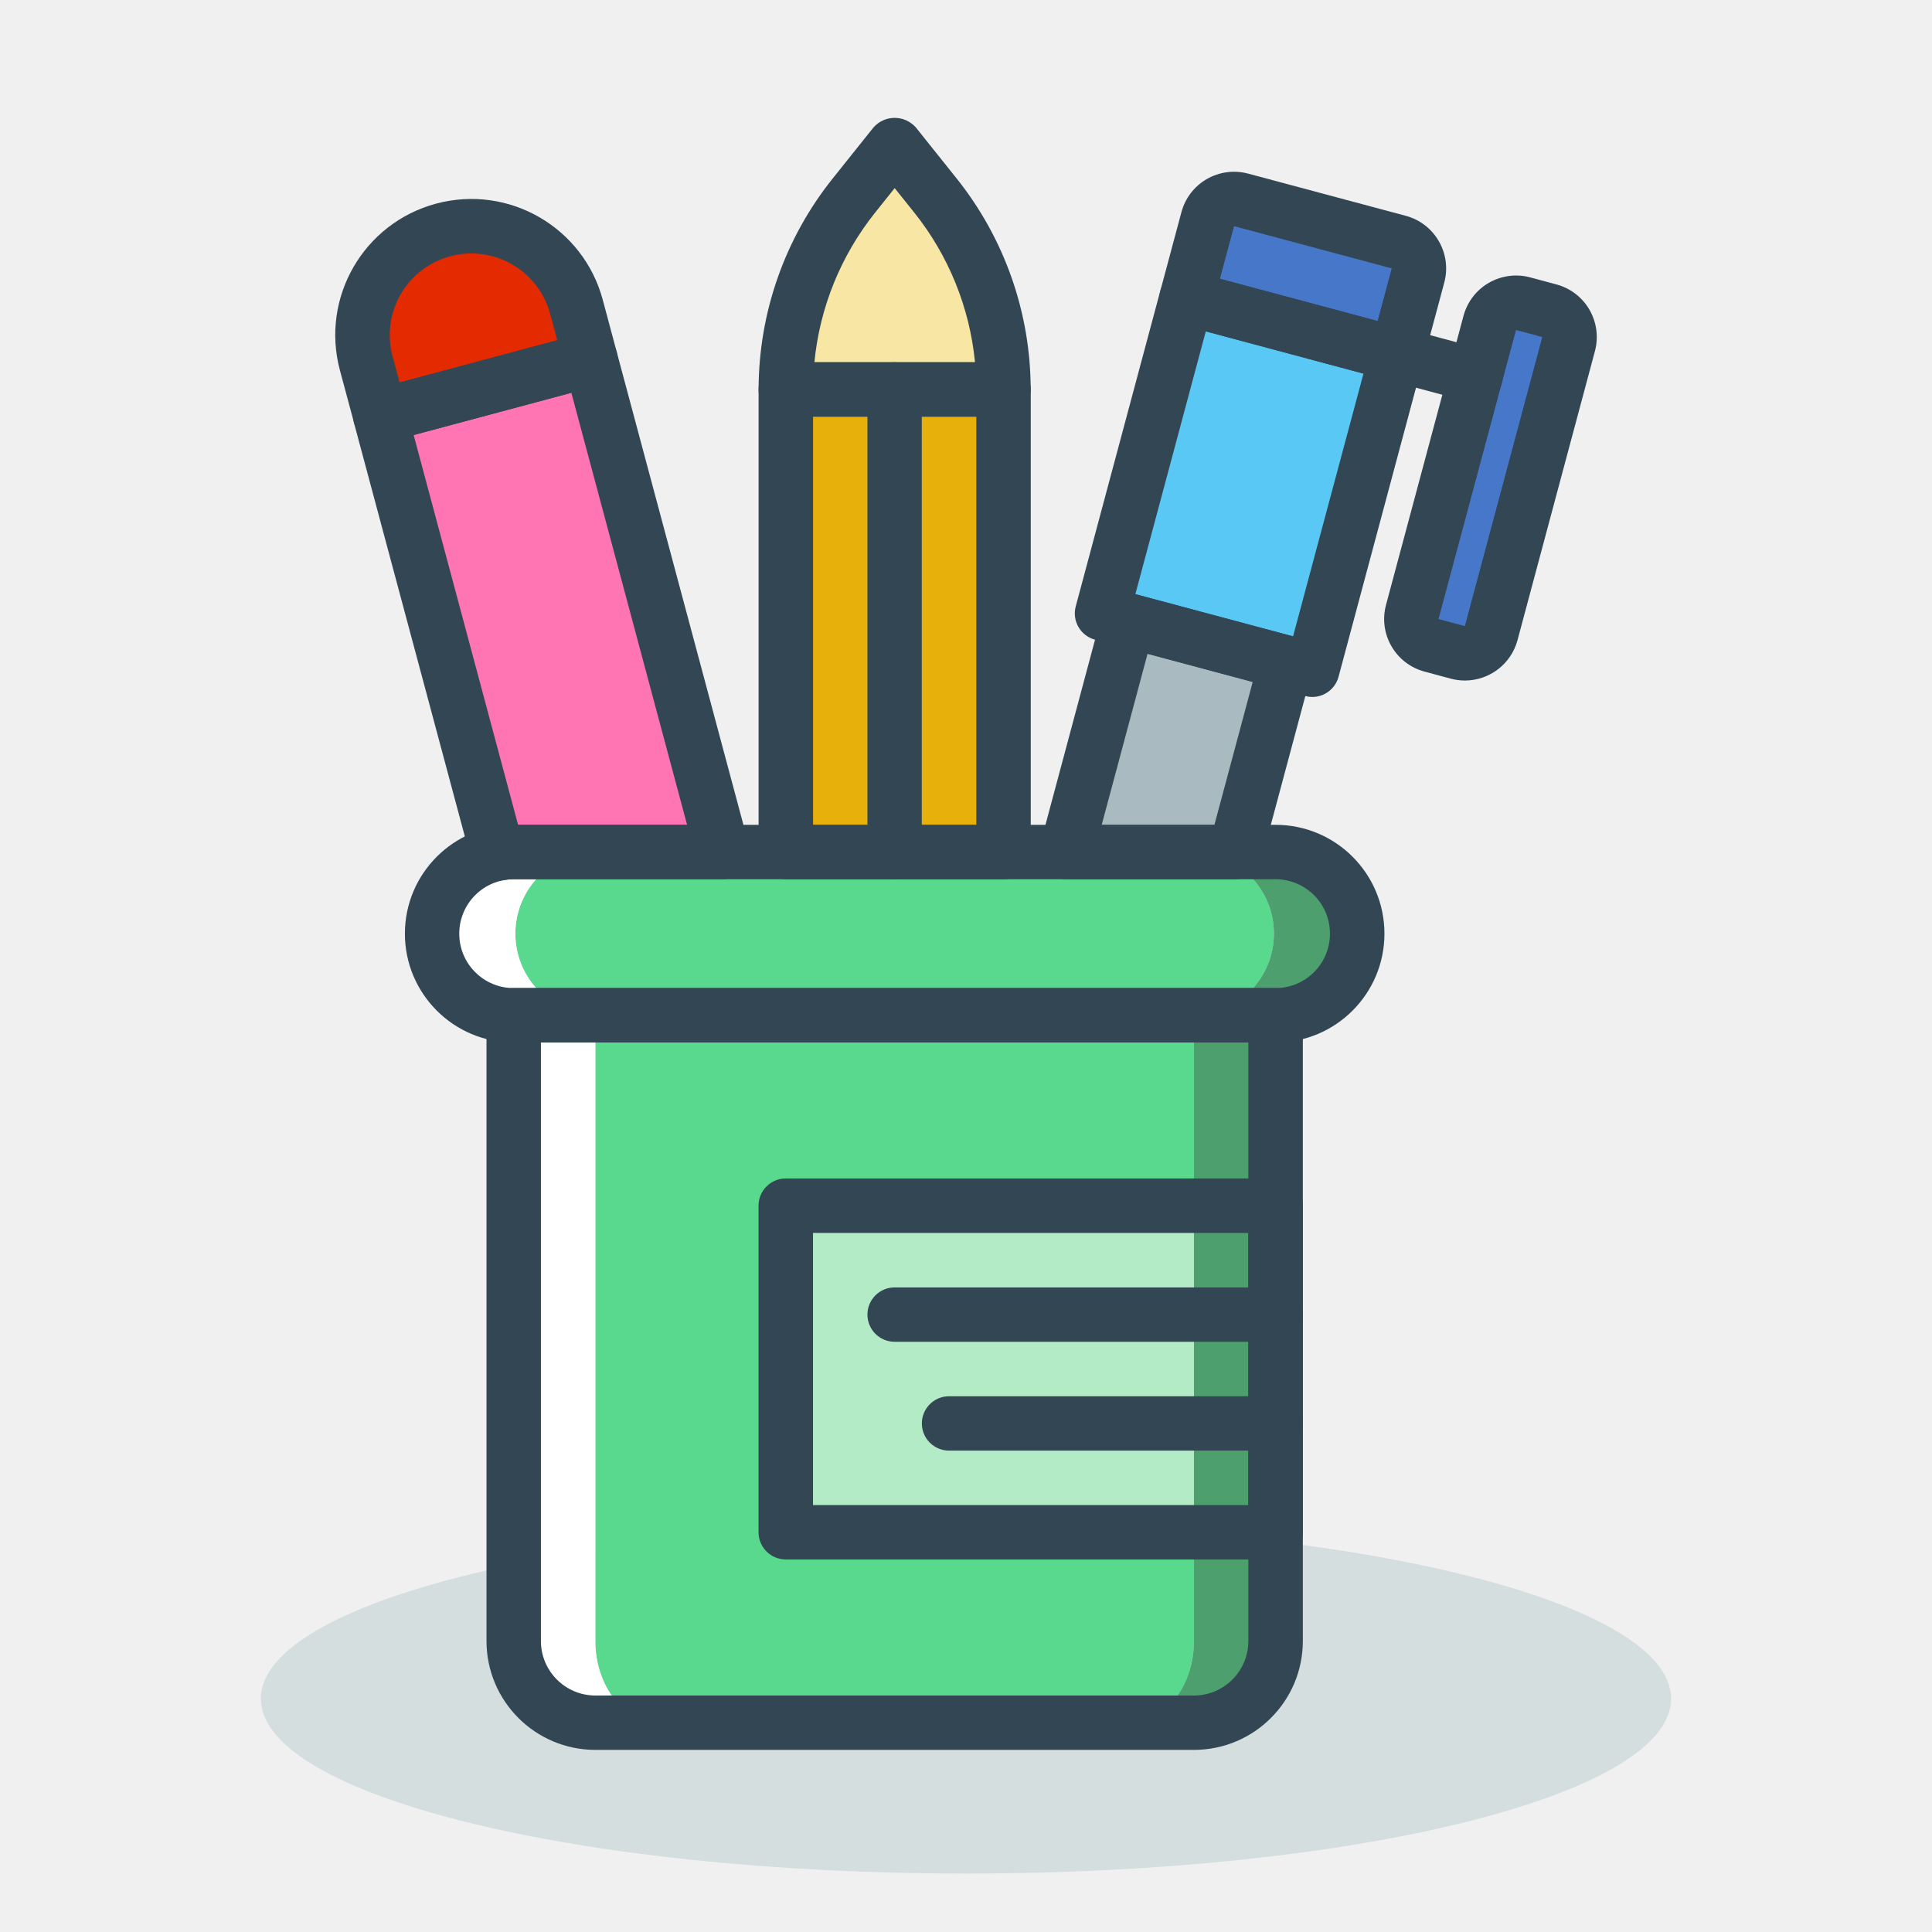
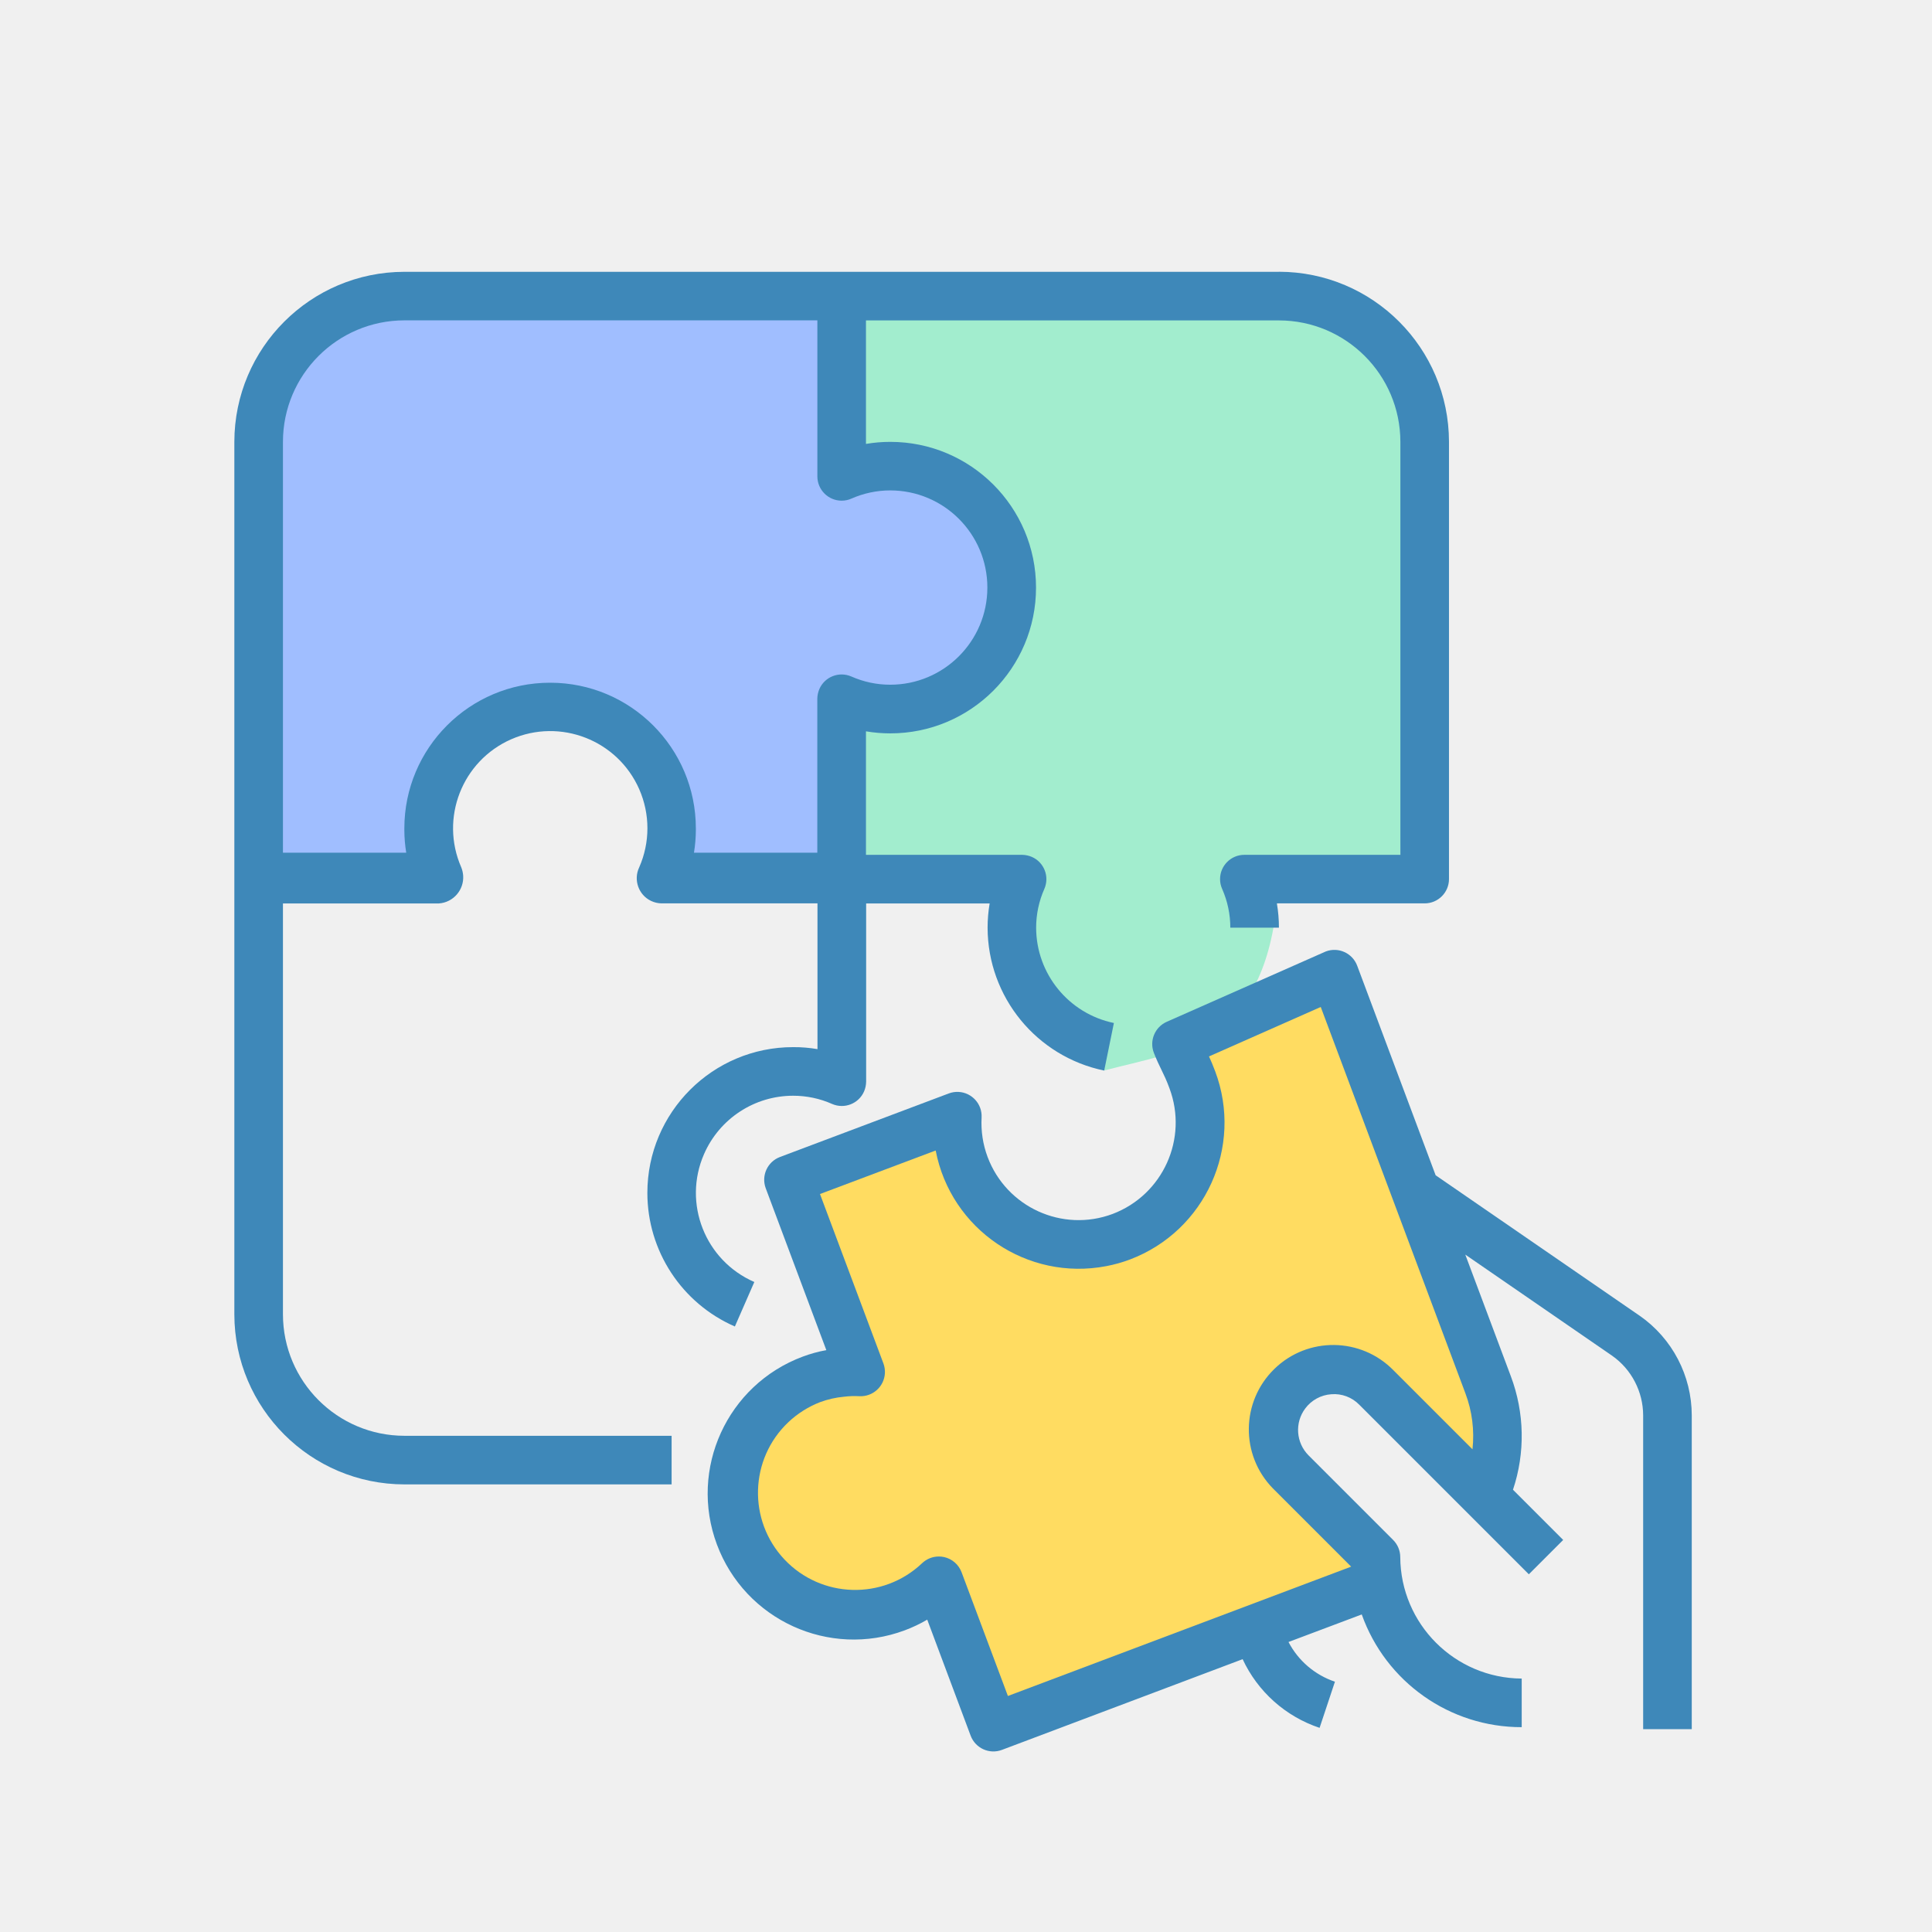
<svg xmlns="http://www.w3.org/2000/svg" width="128" height="128" viewBox="0 0 33.867 33.867" version="1.1" id="svg8">
  <defs id="defs2" />
  <g id="layer1" transform="translate(0,-263.1333)">
    <g id="g4631" transform="matrix(0.2645833,0,0,0.2645833,123.9807,233.3765)" />
    <g id="g4633" transform="matrix(0.2645833,0,0,0.2645833,123.9807,233.3765)" />
    <g id="g4635" transform="matrix(0.2645833,0,0,0.2645833,123.9807,233.3765)" />
    <g id="g4637" transform="matrix(0.2645833,0,0,0.2645833,123.9807,233.3765)" />
    <g id="g4639" transform="matrix(0.2645833,0,0,0.2645833,123.9807,233.3765)" />
    <g id="g4641" transform="matrix(0.2645833,0,0,0.2645833,123.9807,233.3765)" />
    <g id="g4643" transform="matrix(0.2645833,0,0,0.2645833,123.9807,233.3765)" />
    <g id="g4645" transform="matrix(0.2645833,0,0,0.2645833,123.9807,233.3765)" />
    <g id="g4647" transform="matrix(0.2645833,0,0,0.2645833,123.9807,233.3765)" />
    <g id="g4649" transform="matrix(0.2645833,0,0,0.2645833,123.9807,233.3765)" />
    <g id="g4651" transform="matrix(0.2645833,0,0,0.2645833,123.9807,233.3765)" />
    <g id="g4653" transform="matrix(0.2645833,0,0,0.2645833,123.9807,233.3765)" />
    <g id="g4655" transform="matrix(0.2645833,0,0,0.2645833,123.9807,233.3765)" />
    <g id="g4657" transform="matrix(0.2645833,0,0,0.2645833,123.9807,233.3765)" />
    <g id="g4659" transform="matrix(0.2645833,0,0,0.2645833,123.9807,233.3765)" />
    <g id="g5940" transform="matrix(0.2645833,0,0,0.2645833,52.3312,255.6772)" />
    <g id="g5942" transform="matrix(0.2645833,0,0,0.2645833,52.3312,255.6772)" />
    <g id="g5944" transform="matrix(0.2645833,0,0,0.2645833,52.3312,255.6772)" />
    <g id="g5946" transform="matrix(0.2645833,0,0,0.2645833,52.3312,255.6772)" />
    <g id="g5948" transform="matrix(0.2645833,0,0,0.2645833,52.3312,255.6772)" />
    <g id="g5950" transform="matrix(0.2645833,0,0,0.2645833,52.3312,255.6772)" />
    <g id="g5952" transform="matrix(0.2645833,0,0,0.2645833,52.3312,255.6772)" />
    <g id="g5954" transform="matrix(0.2645833,0,0,0.2645833,52.3312,255.6772)" />
    <g id="g5956" transform="matrix(0.2645833,0,0,0.2645833,52.3312,255.6772)" />
    <g id="g5958" transform="matrix(0.2645833,0,0,0.2645833,52.3312,255.6772)" />
    <g id="g5960" transform="matrix(0.2645833,0,0,0.2645833,52.3312,255.6772)" />
    <g id="g5962" transform="matrix(0.2645833,0,0,0.2645833,52.3312,255.6772)" />
    <g id="g5964" transform="matrix(0.2645833,0,0,0.2645833,52.3312,255.6772)" />
    <g id="g5966" transform="matrix(0.2645833,0,0,0.2645833,52.3312,255.6772)" />
    <g id="g5968" transform="matrix(0.2645833,0,0,0.2645833,52.3312,255.6772)" />
    <g id="g6342" transform="matrix(0.05223282,0,0,0.05223282,4.536288,266.078)" />
    <g id="g6344" transform="matrix(0.05223282,0,0,0.05223282,4.536288,266.078)" />
    <g id="g6346" transform="matrix(0.05223282,0,0,0.05223282,4.536288,266.078)" />
    <g id="g6348" transform="matrix(0.05223282,0,0,0.05223282,4.536288,266.078)" />
    <g id="g6350" transform="matrix(0.05223282,0,0,0.05223282,4.536288,266.078)" />
    <g id="g6352" transform="matrix(0.05223282,0,0,0.05223282,4.536288,266.078)" />
    <g id="g6354" transform="matrix(0.05223282,0,0,0.05223282,4.536288,266.078)" />
    <g id="g6356" transform="matrix(0.05223282,0,0,0.05223282,4.536288,266.078)" />
    <g id="g6358" transform="matrix(0.05223282,0,0,0.05223282,4.536288,266.078)" />
    <g id="g6360" transform="matrix(0.05223282,0,0,0.05223282,4.536288,266.078)" />
    <g id="g6362" transform="matrix(0.05223282,0,0,0.05223282,4.536288,266.078)" />
    <g id="g6364" transform="matrix(0.05223282,0,0,0.05223282,4.536288,266.078)" />
    <g id="g6366" transform="matrix(0.05223282,0,0,0.05223282,4.536288,266.078)" />
    <g id="g6368" transform="matrix(0.05223282,0,0,0.05223282,4.536288,266.078)" />
    <g id="g6370" transform="matrix(0.05223282,0,0,0.05223282,4.536288,266.078)" />
    <g id="g7291" transform="matrix(0.04735073,0,0,0.04735073,4.711943,267.7517)" />
    <g id="g7293" transform="matrix(0.04735073,0,0,0.04735073,4.711943,267.7517)" />
    <g id="g7295" transform="matrix(0.04735073,0,0,0.04735073,4.711943,267.7517)" />
    <g id="g7297" transform="matrix(0.04735073,0,0,0.04735073,4.711943,267.7517)" />
    <g id="g7299" transform="matrix(0.04735073,0,0,0.04735073,4.711943,267.7517)" />
    <g id="g7301" transform="matrix(0.04735073,0,0,0.04735073,4.711943,267.7517)" />
    <g id="g7303" transform="matrix(0.04735073,0,0,0.04735073,4.711943,267.7517)" />
    <g id="g7305" transform="matrix(0.04735073,0,0,0.04735073,4.711943,267.7517)" />
    <g id="g7307" transform="matrix(0.04735073,0,0,0.04735073,4.711943,267.7517)" />
    <g id="g7309" transform="matrix(0.04735073,0,0,0.04735073,4.711943,267.7517)" />
    <g id="g7311" transform="matrix(0.04735073,0,0,0.04735073,4.711943,267.7517)" />
    <g id="g7313" transform="matrix(0.04735073,0,0,0.04735073,4.711943,267.7517)" />
    <g id="g7315" transform="matrix(0.04735073,0,0,0.04735073,4.711943,267.7517)" />
    <g id="g7317" transform="matrix(0.04735073,0,0,0.04735073,4.711943,267.7517)" />
    <g id="g7319" transform="matrix(0.04735073,0,0,0.04735073,4.711943,267.7517)" />
    <g id="g4631-3" transform="matrix(0.2645833,0,0,0.2645833,163.6301,236.6823)" />
    <g id="g4633-4" transform="matrix(0.2645833,0,0,0.2645833,163.6301,236.6823)" />
    <g id="g4635-2" transform="matrix(0.2645833,0,0,0.2645833,163.6301,236.6823)" />
    <g id="g4637-2" transform="matrix(0.2645833,0,0,0.2645833,163.6301,236.6823)" />
    <g id="g4639-4" transform="matrix(0.2645833,0,0,0.2645833,163.6301,236.6823)" />
    <g id="g4641-5" transform="matrix(0.2645833,0,0,0.2645833,163.6301,236.6823)" />
    <g id="g4643-1" transform="matrix(0.2645833,0,0,0.2645833,163.6301,236.6823)" />
    <g id="g4645-7" transform="matrix(0.2645833,0,0,0.2645833,163.6301,236.6823)" />
    <g id="g4647-5" transform="matrix(0.2645833,0,0,0.2645833,163.6301,236.6823)" />
    <g id="g4649-7" transform="matrix(0.2645833,0,0,0.2645833,163.6301,236.6823)" />
    <g id="g4651-1" transform="matrix(0.2645833,0,0,0.2645833,163.6301,236.6823)" />
    <g id="g4653-6" transform="matrix(0.2645833,0,0,0.2645833,163.6301,236.6823)" />
    <g id="g4655-9" transform="matrix(0.2645833,0,0,0.2645833,163.6301,236.6823)" />
    <g id="g4657-8" transform="matrix(0.2645833,0,0,0.2645833,163.6301,236.6823)" />
    <g id="g4659-1" transform="matrix(0.2645833,0,0,0.2645833,163.6301,236.6823)" />
    <g id="g5940-3" transform="matrix(0.2645833,0,0,0.2645833,91.98059,258.9829)" />
    <g id="g5942-3" transform="matrix(0.2645833,0,0,0.2645833,91.98059,258.9829)" />
    <g id="g5944-3" transform="matrix(0.2645833,0,0,0.2645833,91.98059,258.9829)" />
    <g id="g5946-7" transform="matrix(0.2645833,0,0,0.2645833,91.98059,258.9829)" />
    <g id="g5948-9" transform="matrix(0.2645833,0,0,0.2645833,91.98059,258.9829)" />
    <g id="g5950-8" transform="matrix(0.2645833,0,0,0.2645833,91.98059,258.9829)" />
    <g id="g5952-6" transform="matrix(0.2645833,0,0,0.2645833,91.98059,258.9829)" />
    <g id="g5954-7" transform="matrix(0.2645833,0,0,0.2645833,91.98059,258.9829)" />
    <g id="g5956-0" transform="matrix(0.2645833,0,0,0.2645833,91.98059,258.9829)" />
    <g id="g5958-4" transform="matrix(0.2645833,0,0,0.2645833,91.98059,258.9829)" />
    <g id="g5960-8" transform="matrix(0.2645833,0,0,0.2645833,91.98059,258.9829)" />
    <g id="g5962-4" transform="matrix(0.2645833,0,0,0.2645833,91.98059,258.9829)" />
    <g id="g5964-8" transform="matrix(0.2645833,0,0,0.2645833,91.98059,258.9829)" />
    <g id="g5966-1" transform="matrix(0.2645833,0,0,0.2645833,91.98059,258.9829)" />
    <g id="g5968-6" transform="matrix(0.2645833,0,0,0.2645833,91.98059,258.9829)" />
    <g id="g9107" transform="matrix(0.05143118,0,0,0.05143118,3.870571,266.0072)" />
    <g id="g9109" transform="matrix(0.05143118,0,0,0.05143118,3.870571,266.0072)" />
    <g id="g9111" transform="matrix(0.05143118,0,0,0.05143118,3.870571,266.0072)" />
    <g id="g9113" transform="matrix(0.05143118,0,0,0.05143118,3.870571,266.0072)" />
    <g id="g9115" transform="matrix(0.05143118,0,0,0.05143118,3.870571,266.0072)" />
    <g id="g9117" transform="matrix(0.05143118,0,0,0.05143118,3.870571,266.0072)" />
    <g id="g9119" transform="matrix(0.05143118,0,0,0.05143118,3.870571,266.0072)" />
    <g id="g9121" transform="matrix(0.05143118,0,0,0.05143118,3.870571,266.0072)" />
    <g id="g9123" transform="matrix(0.05143118,0,0,0.05143118,3.870571,266.0072)" />
    <g id="g9125" transform="matrix(0.05143118,0,0,0.05143118,3.870571,266.0072)" />
    <g id="g9127" transform="matrix(0.05143118,0,0,0.05143118,3.870571,266.0072)" />
    <g id="g9129" transform="matrix(0.05143118,0,0,0.05143118,3.870571,266.0072)" />
    <g id="g9131" transform="matrix(0.05143118,0,0,0.05143118,3.870571,266.0072)" />
    <g id="g9133" transform="matrix(0.05143118,0,0,0.05143118,3.870571,266.0072)" />
    <g id="g9135" transform="matrix(0.05143118,0,0,0.05143118,3.870571,266.0072)" />
    <g id="g11022" transform="matrix(0.04654322,0,0,0.04654322,4.778384,268.1291)" />
    <g id="g11024" transform="matrix(0.04654322,0,0,0.04654322,4.778384,268.1291)" />
    <g id="g11026" transform="matrix(0.04654322,0,0,0.04654322,4.778384,268.1291)" />
    <g id="g11028" transform="matrix(0.04654322,0,0,0.04654322,4.778384,268.1291)" />
    <g id="g11030" transform="matrix(0.04654322,0,0,0.04654322,4.778384,268.1291)" />
    <g id="g11032" transform="matrix(0.04654322,0,0,0.04654322,4.778384,268.1291)" />
    <g id="g11034" transform="matrix(0.04654322,0,0,0.04654322,4.778384,268.1291)" />
    <g id="g11036" transform="matrix(0.04654322,0,0,0.04654322,4.778384,268.1291)" />
    <g id="g11038" transform="matrix(0.04654322,0,0,0.04654322,4.778384,268.1291)" />
    <g id="g11040" transform="matrix(0.04654322,0,0,0.04654322,4.778384,268.1291)" />
    <g id="g11042" transform="matrix(0.04654322,0,0,0.04654322,4.778384,268.1291)" />
    <g id="g11044" transform="matrix(0.04654322,0,0,0.04654322,4.778384,268.1291)" />
    <g id="g11046" transform="matrix(0.04654322,0,0,0.04654322,4.778384,268.1291)" />
    <g id="g11048" transform="matrix(0.04654322,0,0,0.04654322,4.778384,268.1291)" />
    <g id="g11050" transform="matrix(0.04654322,0,0,0.04654322,4.778384,268.1291)" />
    <g id="g11278" transform="matrix(0.2645833,0,0,0.2645833,-194.0538,194.4258)" />
    <g id="g11280" transform="matrix(0.2645833,0,0,0.2645833,-194.0538,194.4258)" />
    <g id="g11282" transform="matrix(0.2645833,0,0,0.2645833,-194.0538,194.4258)" />
    <g id="g11284" transform="matrix(0.2645833,0,0,0.2645833,-194.0538,194.4258)" />
    <g id="g11286" transform="matrix(0.2645833,0,0,0.2645833,-194.0538,194.4258)" />
    <g id="g11288" transform="matrix(0.2645833,0,0,0.2645833,-194.0538,194.4258)" />
    <g id="g11290" transform="matrix(0.2645833,0,0,0.2645833,-194.0538,194.4258)" />
    <g id="g11292" transform="matrix(0.2645833,0,0,0.2645833,-194.0538,194.4258)" />
    <g id="g11294" transform="matrix(0.2645833,0,0,0.2645833,-194.0538,194.4258)" />
    <g id="g11296" transform="matrix(0.2645833,0,0,0.2645833,-194.0538,194.4258)" />
    <g id="g11298" transform="matrix(0.2645833,0,0,0.2645833,-194.0538,194.4258)" />
    <g id="g11300" transform="matrix(0.2645833,0,0,0.2645833,-194.0538,194.4258)" />
    <g id="g11302" transform="matrix(0.2645833,0,0,0.2645833,-194.0538,194.4258)" />
    <g id="g11304" transform="matrix(0.2645833,0,0,0.2645833,-194.0538,194.4258)" />
    <g id="g11306" transform="matrix(0.2645833,0,0,0.2645833,-194.0538,194.4258)" />
    <g id="g529" transform="matrix(0.05116223,0,0,0.05116223,4.008144,266.427)" />
    <g id="g531" transform="matrix(0.05116223,0,0,0.05116223,4.008144,266.427)" />
    <g id="g533" transform="matrix(0.05116223,0,0,0.05116223,4.008144,266.427)" />
    <g id="g535" transform="matrix(0.05116223,0,0,0.05116223,4.008144,266.427)" />
    <g id="g537" transform="matrix(0.05116223,0,0,0.05116223,4.008144,266.427)" />
    <g id="g539" transform="matrix(0.05116223,0,0,0.05116223,4.008144,266.427)" />
    <g id="g541" transform="matrix(0.05116223,0,0,0.05116223,4.008144,266.427)" />
    <g id="g543" transform="matrix(0.05116223,0,0,0.05116223,4.008144,266.427)" />
    <g id="g545" transform="matrix(0.05116223,0,0,0.05116223,4.008144,266.427)" />
    <g id="g547" transform="matrix(0.05116223,0,0,0.05116223,4.008144,266.427)" />
    <g id="g549" transform="matrix(0.05116223,0,0,0.05116223,4.008144,266.427)" />
    <g id="g551" transform="matrix(0.05116223,0,0,0.05116223,4.008144,266.427)" />
    <g id="g553" transform="matrix(0.05116223,0,0,0.05116223,4.008144,266.427)" />
    <g id="g555" transform="matrix(0.05116223,0,0,0.05116223,4.008144,266.427)" />
    <g id="g557" transform="matrix(0.05116223,0,0,0.05116223,4.008144,266.427)" />
    <g id="g2091" transform="matrix(0.05329301,0,0,0.05329301,-31.61638,265.7685)" />
    <g id="g2093" transform="matrix(0.05329301,0,0,0.05329301,-31.61638,265.7685)" />
    <g id="g2095" transform="matrix(0.05329301,0,0,0.05329301,-31.61638,265.7685)" />
    <g id="g2097" transform="matrix(0.05329301,0,0,0.05329301,-31.61638,265.7685)" />
    <g id="g2099" transform="matrix(0.05329301,0,0,0.05329301,-31.61638,265.7685)" />
    <g id="g2101" transform="matrix(0.05329301,0,0,0.05329301,-31.61638,265.7685)" />
    <g id="g2103" transform="matrix(0.05329301,0,0,0.05329301,-31.61638,265.7685)" />
    <g id="g2105" transform="matrix(0.05329301,0,0,0.05329301,-31.61638,265.7685)" />
    <g id="g2107" transform="matrix(0.05329301,0,0,0.05329301,-31.61638,265.7685)" />
    <g id="g2109" transform="matrix(0.05329301,0,0,0.05329301,-31.61638,265.7685)" />
    <g id="g2111" transform="matrix(0.05329301,0,0,0.05329301,-31.61638,265.7685)" />
    <g id="g2113" transform="matrix(0.05329301,0,0,0.05329301,-31.61638,265.7685)" />
    <g id="g2115" transform="matrix(0.05329301,0,0,0.05329301,-31.61638,265.7685)" />
    <g id="g2117" transform="matrix(0.05329301,0,0,0.05329301,-31.61638,265.7685)" />
    <g id="g2119" transform="matrix(0.05329301,0,0,0.05329301,-31.61638,265.7685)" />
-     <g id="g9421">
-       <ellipse id="ellipse1076" ry="3.066" rx="12.36" cy="292.91" cx="16.933" style="opacity:0.5;fill:#b8cbcd;stroke-width:0.065;enable-background:new" />
-       <rect ry="0" y="263.133" x="8.9009603e-07" height="33.867" width="33.867" id="rect1218" style="opacity:0;fill:#ff5555;fill-opacity:1;stroke:none;stroke-width:0.295;stroke-linecap:round;stroke-miterlimit:4;stroke-dasharray:none;stroke-dashoffset:0;stroke-opacity:1" />
-       <g transform="matrix(1.058752,0,0,1.058752,30.62851,-15.24281)" id="g2688">
-         <path style="fill:#4777c9;fill-opacity:1;stroke-width:0.053" d="m -3.71,267.957 0.435,0.117 c 0.24,0.064 0.383,0.311 0.319,0.552 l -1.283,4.786 c -0.064,0.24 -0.311,0.383 -0.552,0.319 l -0.435,-0.117 c -0.24,-0.064 -0.383,-0.311 -0.319,-0.552 l 1.283,-4.787 c 0.064,-0.24 0.311,-0.383 0.552,-0.318 z" id="path2430" />
-         <path style="fill:#4777c9;fill-opacity:1;stroke-width:0.053" d="m -8.382,266.239 2.611,0.7 c 0.24,0.064 0.383,0.311 0.319,0.552 l -0.35,1.305 -3.481,-0.933 0.35,-1.305 c 0.064,-0.24 0.311,-0.383 0.552,-0.318 z" id="path2432" />
-         <g id="g2440" transform="matrix(0.05277439,0,0,0.05277439,-26.44546,264.8807)">
-           <rect x="293.714" y="80.71" transform="matrix(-0.2588,0.9659,-0.9659,-0.2588,545.1301,-188.5976)" style="fill:#59c8f5;fill-opacity:1" width="102.42" height="68.28" id="rect2434" />
-           <polygon style="fill:#a9bbc0;fill-opacity:1" points="306.928,157.66 287.466,230.31 340.483,230.31 356.403,170.916 " id="polygon2436" />
-           <rect x="199.474" y="85.197" style="fill:#e7b00a;fill-opacity:1" width="68.292" height="145.116" id="rect2438" />
-         </g>
-         <path style="fill:#f7e6a4;fill-opacity:1;stroke-width:0.053" d="m -14.116,265.323 -0.676,0.845 c -0.729,0.911 -1.126,2.043 -1.126,3.209 h 3.604 c 0,-1.166 -0.397,-2.298 -1.126,-3.209 z" id="path2442" />
-         <g id="g2448" transform="matrix(0.05277439,0,0,0.05277439,-26.44546,264.8807)">
-           <path style="fill:#e32a00;fill-opacity:1" d="m 91.982,35.15 v 0 c 18.215,-4.881 36.938,5.929 41.818,24.144 l 4.418,16.49 -65.96,17.675 -4.418,-16.49 C 62.958,58.753 73.768,40.031 91.982,35.15 Z" id="path2444" />
-           <path style="fill:#ff75b3;fill-opacity:1" d="m 114.116,230.31 h 65.507 L 138.217,75.786 72.256,93.46 109.062,230.819 c 1.663,-0.336 3.356,-0.506 5.054,-0.509 z" id="path2446" />
-         </g>
-         <path style="fill:#59d98e;fill-opacity:1;stroke-width:0.053" d="m -19.045,277.035 h 9.858 c 0.746,0 1.351,0.605 1.351,1.351 v 0 c 0,0.746 -0.605,1.351 -1.351,1.351 h -9.858 c -0.746,0 -1.351,-0.605 -1.351,-1.351 v 0 c 0,-0.746 0.605,-1.351 1.351,-1.351 z" id="path2450" />
-         <path style="fill:#ffffff;stroke-width:0.053" d="m -20.397,278.387 c 0,-0.746 0.605,-1.351 1.351,-1.351 h -1.378 c -0.746,0 -1.351,0.605 -1.351,1.351 0,0.746 0.605,1.351 1.351,1.351 h 1.378 c -0.746,0 -1.351,-0.605 -1.351,-1.351 z" id="path2452" />
-         <path style="fill:#4d9f6e;fill-opacity:1;stroke-width:0.053" d="m -7.81,277.035 h -1.378 c 0.746,0 1.351,0.605 1.351,1.351 0,0.746 -0.605,1.351 -1.351,1.351 h 1.378 c 0.746,0 1.351,-0.605 1.351,-1.351 0,-0.746 -0.605,-1.351 -1.351,-1.351 z" id="path2454" />
-         <path style="fill:#59d98e;fill-opacity:1;stroke-width:0.053" d="m -10.223,291.451 h -7.787 c -0.586,0 -1.062,-0.605 -1.062,-1.351 v -10.361 h 9.911 v 10.361 c 0,0.746 -0.475,1.351 -1.062,1.351 z" id="path2456" />
-         <path style="fill:#ffffff;stroke-width:0.053" d="m -19.072,290.099 v -10.361 h -1.351 v 10.361 c 0,0.746 0.605,1.351 1.351,1.351 h 1.062 c -0.586,0 -1.062,-0.605 -1.062,-1.351 z" id="path2458" />
-         <g id="g2464" transform="matrix(0.05277439,0,0,0.05277439,-26.44546,264.8807)">
-           <path style="fill:#4d9f6e;fill-opacity:1" d="m 327.517,281.526 v 196.33 c 0,14.144 -9.009,25.608 -20.12,25.608 h 20.12 c 14.143,0 25.608,-11.466 25.608,-25.608 v -196.33 z" id="path2460" />
-           <rect x="327.515" y="341.279" style="fill:#4d9f6e;fill-opacity:1" width="25.608" height="102.433" id="rect2462" />
-         </g>
-         <rect x="-15.918" y="282.892" style="fill:#b4ebc7;fill-opacity:1;stroke-width:0.053" width="6.757" height="5.406" id="rect2466" />
-         <path id="path2468" d="m -9.161,291.901 h -9.911 c -0.995,-10e-4 -1.801,-0.807 -1.802,-1.802 v -10.361 c -5.3e-5,-0.12 0.047,-0.234 0.132,-0.319 0.085,-0.085 0.199,-0.132 0.319,-0.132 h 12.614 c 0.12,-5e-5 0.234,0.047 0.319,0.132 0.085,0.085 0.132,0.199 0.132,0.319 v 10.361 c -0.001,0.995 -0.807,1.801 -1.802,1.802 z M -19.973,280.189 v 9.911 c 6.33e-4,0.497 0.404,0.9 0.901,0.901 h 9.911 c 0.497,-6.3e-4 0.9,-0.404 0.901,-0.901 v -9.911 z" style="fill:#324654;fill-opacity:1;stroke-width:0.053" />
-         <path id="path2470" d="M -7.81,280.189 H -20.423 c -0.995,0 -1.802,-0.807 -1.802,-1.802 0,-0.995 0.807,-1.802 1.802,-1.802 h 12.614 c 0.995,0 1.802,0.807 1.802,1.802 0,0.995 -0.807,1.802 -1.802,1.802 z m -12.614,-2.703 c -0.498,0 -0.901,0.403 -0.901,0.901 0,0.498 0.403,0.901 0.901,0.901 h 12.614 c 0.498,0 0.901,-0.403 0.901,-0.901 0,-0.498 -0.403,-0.901 -0.901,-0.901 z" style="fill:#324654;fill-opacity:1;stroke-width:0.053" />
-         <path id="path2472" d="m -12.314,277.486 h -3.604 c -0.12,5e-5 -0.234,-0.047 -0.319,-0.132 -0.084,-0.085 -0.132,-0.199 -0.132,-0.319 v -7.658 c -5.3e-5,-0.12 0.047,-0.234 0.132,-0.319 0.085,-0.085 0.199,-0.132 0.319,-0.132 h 3.604 c 0.12,-5e-5 0.234,0.047 0.319,0.132 0.085,0.085 0.132,0.199 0.132,0.319 v 7.658 c 5.3e-5,0.12 -0.047,0.234 -0.132,0.319 -0.085,0.084 -0.199,0.132 -0.319,0.132 z m -3.153,-0.901 h 2.703 v -6.757 h -2.703 z" style="fill:#324654;fill-opacity:1;stroke-width:0.053" />
-         <path id="path2474" d="m -12.314,269.827 h -3.604 c -0.12,5e-5 -0.234,-0.047 -0.319,-0.132 -0.085,-0.085 -0.132,-0.199 -0.132,-0.319 0.002,-1.269 0.433,-2.499 1.225,-3.49 l 0.676,-0.846 c 0.089,-0.102 0.217,-0.16 0.352,-0.16 0.135,0 0.263,0.059 0.352,0.16 l 0.676,0.846 c 0.791,0.991 1.223,2.222 1.224,3.49 5.3e-5,0.12 -0.047,0.234 -0.132,0.319 -0.085,0.085 -0.199,0.132 -0.319,0.132 z m -3.131,-0.901 h 2.659 c -0.088,-0.905 -0.437,-1.766 -1.005,-2.477 l -0.325,-0.406 -0.324,0.406 c -0.568,0.711 -0.917,1.571 -1.005,2.477 z" style="fill:#324654;fill-opacity:1;stroke-width:0.053" />
-         <path id="path2476" d="m -14.116,277.486 c -0.12,5e-5 -0.234,-0.047 -0.319,-0.132 -0.084,-0.085 -0.132,-0.199 -0.132,-0.319 v -7.658 c 0,-0.249 0.202,-0.45 0.45,-0.45 0.249,0 0.45,0.202 0.45,0.45 v 7.658 c 5.3e-5,0.12 -0.047,0.234 -0.132,0.319 -0.085,0.084 -0.199,0.132 -0.319,0.132 z" style="fill:#324654;fill-opacity:1;stroke-width:0.053" />
-         <path id="path2478" d="m -7.201,274.468 c -0.04,5e-5 -0.079,-0.005 -0.117,-0.015 l -3.481,-0.933 c -0.115,-0.031 -0.214,-0.106 -0.274,-0.21 -0.06,-0.103 -0.076,-0.226 -0.045,-0.342 l 1.399,-5.221 c 0.064,-0.24 0.311,-0.383 0.552,-0.319 l 3.481,0.933 c 0.24,0.064 0.383,0.311 0.318,0.552 l -1.399,5.221 c -0.053,0.197 -0.231,0.334 -0.435,0.334 z m -2.93,-1.702 2.611,0.699 1.166,-4.351 -2.611,-0.699 z" style="fill:#324654;fill-opacity:1;stroke-width:0.053" />
-         <path id="path2480" d="m -4.496,269.596 c -0.04,5e-5 -0.079,-0.005 -0.117,-0.015 l -1.306,-0.35 c -0.24,-0.064 -0.383,-0.311 -0.318,-0.552 0.064,-0.24 0.311,-0.383 0.552,-0.318 l 1.306,0.35 c 0.218,0.059 0.359,0.27 0.33,0.494 -0.029,0.224 -0.22,0.392 -0.446,0.392 z" style="fill:#324654;fill-opacity:1;stroke-width:0.053" />
-         <path id="path2482" d="m -4.677,274.196 c -0.078,-1.6e-4 -0.157,-0.011 -0.232,-0.031 v 0 l -0.435,-0.117 c -0.231,-0.062 -0.428,-0.213 -0.547,-0.42 -0.12,-0.207 -0.152,-0.453 -0.09,-0.684 l 1.283,-4.786 c 0.062,-0.231 0.213,-0.428 0.42,-0.547 0.207,-0.119 0.453,-0.152 0.684,-0.09 l 0.435,0.117 c 0.231,0.062 0.428,0.213 0.547,0.42 0.119,0.207 0.152,0.453 0.09,0.684 l -1.282,4.786 c -0.106,0.394 -0.463,0.667 -0.871,0.668 z m 8.972e-4,-0.901 h 4.75e-4 l 1.282,-4.786 -0.435,-0.117 -1.283,4.786 z" style="fill:#324654;fill-opacity:1;stroke-width:0.053" />
-         <path id="path2484" d="m -5.802,269.246 c -0.04,5e-5 -0.079,-0.005 -0.117,-0.015 l -3.481,-0.933 c -0.24,-0.064 -0.383,-0.311 -0.318,-0.552 l 0.35,-1.306 c 0.062,-0.231 0.213,-0.428 0.42,-0.547 0.207,-0.119 0.453,-0.152 0.684,-0.09 l 2.611,0.699 c 0.48,0.129 0.765,0.623 0.637,1.103 l -0.35,1.306 c -0.053,0.197 -0.231,0.334 -0.435,0.334 z m -2.929,-1.702 2.611,0.699 0.234,-0.871 -2.611,-0.699 z" style="fill:#324654;fill-opacity:1;stroke-width:0.053" />
-         <path id="path2486" d="m -22.632,270.263 c -0.204,-1.6e-4 -0.382,-0.137 -0.435,-0.334 l -0.234,-0.87 c -0.322,-1.202 0.391,-2.437 1.593,-2.759 1.202,-0.322 2.437,0.391 2.759,1.593 l 0.233,0.87 c 0.064,0.24 -0.078,0.487 -0.318,0.552 l -3.481,0.933 c -0.038,0.01 -0.078,0.015 -0.117,0.015 z m 1.51,-3.139 c -0.119,5e-5 -0.237,0.016 -0.352,0.047 -0.346,0.093 -0.642,0.319 -0.821,0.629 -0.179,0.31 -0.228,0.679 -0.135,1.026 l 0.117,0.435 2.611,-0.699 -0.117,-0.435 c -0.158,-0.59 -0.692,-1 -1.303,-1.002 z" style="fill:#324654;fill-opacity:1;stroke-width:0.053" />
-         <path id="path2488" d="m -20.69,277.513 c -0.204,-2.6e-4 -0.382,-0.137 -0.435,-0.334 l -1.943,-7.249 c -0.031,-0.115 -0.015,-0.238 0.045,-0.342 0.06,-0.103 0.158,-0.179 0.274,-0.21 l 3.481,-0.933 c 0.24,-0.064 0.487,0.078 0.552,0.318 l 2.185,8.155 c 0.036,0.135 0.007,0.28 -0.078,0.391 -0.085,0.111 -0.217,0.176 -0.357,0.176 h -3.457 c -0.06,1.6e-4 -0.12,0.006 -0.179,0.018 -0.029,0.006 -0.059,0.009 -0.089,0.009 z m 0.339,-0.928 h 2.798 l -1.916,-7.153 -2.611,0.699 z" style="fill:#324654;fill-opacity:1;stroke-width:0.053" />
-         <path id="path2490" d="m -8.476,277.486 h -2.798 c -0.14,-1.6e-4 -0.272,-0.065 -0.357,-0.176 -0.085,-0.111 -0.114,-0.255 -0.078,-0.391 l 1.027,-3.834 c 0.065,-0.24 0.311,-0.382 0.552,-0.319 l 2.611,0.699 c 0.115,0.031 0.214,0.106 0.274,0.21 0.06,0.103 0.076,0.226 0.045,0.342 l -0.84,3.134 c -0.053,0.197 -0.231,0.334 -0.435,0.334 z m -2.212,-0.901 h 1.866 l 0.634,-2.366 -1.741,-0.466 z" style="fill:#324654;fill-opacity:1;stroke-width:0.053" />
-         <path id="path2492" d="m -7.81,288.748 h -8.109 c -0.12,6e-5 -0.234,-0.047 -0.319,-0.132 -0.085,-0.085 -0.132,-0.199 -0.132,-0.319 v -5.406 c -5.3e-5,-0.12 0.047,-0.234 0.132,-0.319 0.085,-0.085 0.199,-0.132 0.319,-0.132 h 8.109 c 0.12,-5e-5 0.234,0.047 0.319,0.132 0.085,0.085 0.132,0.199 0.132,0.319 v 5.406 c 5.27e-5,0.12 -0.047,0.234 -0.132,0.319 -0.084,0.085 -0.199,0.132 -0.319,0.132 z m -7.658,-0.901 h 7.208 v -4.505 h -7.208 z" style="fill:#324654;fill-opacity:1;stroke-width:0.053" />
-         <path id="path2494" d="m -7.81,285.144 h -6.307 c -0.249,0 -0.45,-0.202 -0.45,-0.45 0,-0.249 0.202,-0.45 0.45,-0.45 h 6.307 c 0.249,0 0.45,0.202 0.45,0.45 0,0.249 -0.202,0.45 -0.45,0.45 z" style="fill:#324654;fill-opacity:1;stroke-width:0.053" />
-         <path id="path2496" d="m -7.81,286.946 h -5.406 c -0.249,0 -0.45,-0.202 -0.45,-0.45 0,-0.249 0.202,-0.45 0.45,-0.45 h 5.406 c 0.249,0 0.45,0.202 0.45,0.45 0,0.249 -0.202,0.45 -0.45,0.45 z" style="fill:#324654;fill-opacity:1;stroke-width:0.053" />
-       </g>
-     </g>
    <g id="g2500" transform="matrix(0.05277439,0,0,0.05277439,-26.44546,264.8807)" />
    <g id="g2502" transform="matrix(0.05277439,0,0,0.05277439,-26.44546,264.8807)" />
    <g id="g2504" transform="matrix(0.05277439,0,0,0.05277439,-26.44546,264.8807)" />
    <g id="g2506" transform="matrix(0.05277439,0,0,0.05277439,-26.44546,264.8807)" />
    <g id="g2508" transform="matrix(0.05277439,0,0,0.05277439,-26.44546,264.8807)" />
    <g id="g2510" transform="matrix(0.05277439,0,0,0.05277439,-26.44546,264.8807)" />
    <g id="g2512" transform="matrix(0.05277439,0,0,0.05277439,-26.44546,264.8807)" />
    <g id="g2514" transform="matrix(0.05277439,0,0,0.05277439,-26.44546,264.8807)" />
    <g id="g2516" transform="matrix(0.05277439,0,0,0.05277439,-26.44546,264.8807)" />
    <g id="g2518" transform="matrix(0.05277439,0,0,0.05277439,-26.44546,264.8807)" />
    <g id="g2520" transform="matrix(0.05277439,0,0,0.05277439,-26.44546,264.8807)" />
    <g id="g2522" transform="matrix(0.05277439,0,0,0.05277439,-26.44546,264.8807)" />
    <g id="g2524" transform="matrix(0.05277439,0,0,0.05277439,-26.44546,264.8807)" />
    <g id="g2526" transform="matrix(0.05277439,0,0,0.05277439,-26.44546,264.8807)" />
    <g id="g2528" transform="matrix(0.05277439,0,0,0.05277439,-26.44546,264.8807)" />
+     <g id="g1004">
+       <path id="path7456" d="m 14.328,278.082 -4e-6,-9.332 9.32,-0.139 1.302,1.624 -0.402,7.882 -2.165,0.852 c -0.258,2.48 -1.705,2.582 -3.03,2.93 -1.399,-0.855 -2.069,-2.026 -1.652,-3.67 z" style="fill:#a2edce;fill-opacity:1;stroke:none;stroke-width:0.265px;stroke-linecap:butt;stroke-linejoin:miter;stroke-opacity:1" />
+       <rect ry="0" y="263.133" x="8.9009603e-07" height="33.867" width="33.867" id="rect1218" style="opacity:0;fill:#ff5555;fill-opacity:1;stroke:none;stroke-width:0.295;stroke-linecap:round;stroke-miterlimit:4;stroke-dasharray:none;stroke-dashoffset:0;stroke-opacity:1" />
+       <path id="path7450" d="M 22.418,267.898 H 7.089 c -1.645,0.002 -2.979,1.335 -2.981,2.981 v 15.294 c 0.002,1.645 1.335,2.979 2.981,2.981 h 4.684 v -0.852 H 7.089 c -1.175,-10e-4 -2.128,-0.954 -2.129,-2.129 v -7.203 H 7.695 c 0.252,-0.018 0.442,-0.238 0.424,-0.49 -0.004,-0.049 -0.015,-0.096 -0.033,-0.142 -0.378,-0.861 0.013,-1.866 0.874,-2.245 0.861,-0.378 1.866,0.013 2.245,0.874 0.192,0.437 0.192,0.934 0,1.37 -0.105,0.22 -0.012,0.484 0.208,0.589 0.057,0.027 0.119,0.042 0.182,0.043 h 2.735 v 2.555 c -0.141,-0.024 -0.283,-0.036 -0.426,-0.035 -1.411,-4.8e-4 -2.555,1.143 -2.556,2.554 -3.73e-4,1.017 0.602,1.937 1.534,2.343 l 0.341,-0.78 c -0.863,-0.375 -1.258,-1.379 -0.882,-2.241 0.271,-0.622 0.885,-1.025 1.564,-1.024 0.235,-5e-5 0.467,0.049 0.681,0.144 0.216,0.094 0.467,-0.004 0.561,-0.22 0.023,-0.054 0.035,-0.112 0.036,-0.17 v -3.125 h 2.165 c -0.024,0.141 -0.036,0.283 -0.036,0.426 0.003,1.213 0.856,2.258 2.044,2.504 l 0.17,-0.834 c -0.792,-0.164 -1.361,-0.861 -1.363,-1.67 -5.4e-5,-0.235 0.049,-0.467 0.144,-0.681 0.094,-0.216 -0.004,-0.467 -0.22,-0.561 -0.054,-0.023 -0.112,-0.035 -0.17,-0.036 H 15.18 v -2.165 c 0.141,0.024 0.283,0.036 0.426,0.036 1.411,0 2.555,-1.144 2.555,-2.555 0,-1.411 -1.144,-2.555 -2.555,-2.555 -0.143,-1.6e-4 -0.285,0.012 -0.426,0.036 v -2.165 h 7.239 c 1.175,10e-4 2.128,0.954 2.129,2.129 v 7.239 H 21.813 c -0.235,1.1e-4 -0.426,0.191 -0.426,0.426 5.4e-5,0.059 0.012,0.116 0.036,0.17 0.095,0.215 0.144,0.447 0.144,0.681 h 0.852 c 1.6e-4,-0.143 -0.012,-0.285 -0.036,-0.426 h 2.591 c 0.235,0 0.426,-0.191 0.426,-0.426 v -7.665 c -0.002,-1.645 -1.335,-2.979 -2.981,-2.981 z" style="stroke-width:0.053;fill:#3e88b9;fill-opacity:1" />
+       <path id="path7349" d="m 15.605,271.73 c 0.941,0 1.703,0.763 1.703,1.703 0,0.941 -0.763,1.703 -1.703,1.703 -0.235,5e-5 -0.467,-0.049 -0.681,-0.144 -0.216,-0.094 -0.467,0.004 -0.561,0.22 -0.023,0.054 -0.035,0.112 -0.036,0.17 v 2.699 h -2.162 c 0.021,-0.129 0.032,-0.26 0.033,-0.39 0,-0.008 0,-0.015 0,-0.022 0,-0.008 0,-0.009 0,-0.013 0,-1.411 -1.144,-2.555 -2.555,-2.555 -1.411,0 -2.555,1.144 -2.555,2.555 0,0.004 0,0.009 0,0.013 0,0.004 0,0.015 0,0.022 7.984e-4,0.131 0.012,0.261 0.033,0.39 H 4.96 v -7.203 c 0.001,-1.175 0.954,-2.128 2.129,-2.129 h 7.239 v 2.735 c 1.06e-4,0.235 0.191,0.426 0.426,0.426 0.059,-5e-5 0.116,-0.012 0.17,-0.036 0.215,-0.095 0.447,-0.144 0.681,-0.144 z" style="stroke-width:0.053;fill:#a0beff;fill-opacity:1" />
+       <path id="path7454" d="m 28.746,286.2 -3.58,-2.465 -1.375,-3.673 c -0.082,-0.22 -0.327,-0.333 -0.548,-0.251 -0.008,0.003 -0.016,0.006 -0.023,0.01 l -2.768,1.224 c -0.207,0.092 -0.307,0.33 -0.226,0.542 0.046,0.119 0.089,0.209 0.135,0.303 0.046,0.094 0.088,0.181 0.139,0.32 0.331,0.883 -0.114,1.868 -0.996,2.203 -0.881,0.33 -1.862,-0.118 -2.192,-0.999 -0.083,-0.221 -0.118,-0.457 -0.105,-0.692 0.012,-0.235 -0.168,-0.435 -0.403,-0.448 -0.059,-0.003 -0.118,0.006 -0.173,0.027 l -2.959,1.114 c -0.22,0.083 -0.331,0.328 -0.249,0.548 l 1.062,2.837 c -0.141,0.026 -0.279,0.064 -0.413,0.114 -1.325,0.494 -1.999,1.968 -1.505,3.293 0.494,1.325 1.968,1.999 3.293,1.505 0.136,-0.051 0.268,-0.113 0.394,-0.187 l 0.761,2.034 c 0.083,0.22 0.328,0.332 0.548,0.249 2.66e-4,-1.1e-4 4.79e-4,-2.2e-4 7.45e-4,-2.7e-4 l 4.219,-1.59 c 0.265,0.57 0.753,1.005 1.349,1.204 l 0.269,-0.809 c -0.351,-0.118 -0.643,-0.368 -0.814,-0.696 l 1.284,-0.483 c 0.422,1.186 1.545,1.978 2.804,1.976 v -0.852 c -1.173,-0.007 -2.122,-0.956 -2.129,-2.129 0,-0.113 -0.045,-0.221 -0.125,-0.301 l -1.483,-1.483 c -0.22,-0.222 -0.245,-0.571 -0.058,-0.821 0.108,-0.146 0.276,-0.238 0.458,-0.25 0.182,-0.015 0.361,0.052 0.489,0.183 l 2.973,2.973 0.602,-0.602 -0.88,-0.88 c 0.217,-0.648 0.203,-1.351 -0.038,-1.991 l -0.798,-2.131 2.573,1.772 c 0.341,0.239 0.544,0.63 0.545,1.047 v 5.5 h 0.852 v -5.5 c -5.85e-4,-0.696 -0.341,-1.348 -0.911,-1.746 z" style="stroke-width:0.053;fill:#3e88b9;fill-opacity:1" />
+       <path id="path7355" d="m 25.688,287.558 c 0.118,0.313 0.16,0.649 0.124,0.981 l -1.382,-1.382 c -0.571,-0.585 -1.507,-0.597 -2.092,-0.026 -0.585,0.571 -0.597,1.507 -0.026,2.092 0.009,0.009 0.017,0.018 0.026,0.026 l 1.347,1.347 -6.017,2.267 -0.812,-2.169 c -0.051,-0.135 -0.166,-0.235 -0.306,-0.266 -0.03,-0.007 -0.061,-0.01 -0.092,-0.01 -0.111,-1.1e-4 -0.218,0.043 -0.298,0.121 -0.684,0.646 -1.762,0.615 -2.408,-0.068 -0.646,-0.684 -0.615,-1.762 0.068,-2.408 0.161,-0.152 0.35,-0.271 0.556,-0.351 0.136,-0.05 0.277,-0.082 0.421,-0.095 0.089,-0.011 0.178,-0.014 0.267,-0.009 0.235,0.012 0.435,-0.168 0.448,-0.403 0.003,-0.058 -0.006,-0.117 -0.026,-0.171 l -1.112,-2.97 2.028,-0.763 c 0.266,1.386 1.605,2.293 2.991,2.027 0.142,-0.027 0.281,-0.066 0.416,-0.117 1.32,-0.501 1.988,-1.975 1.493,-3.297 -0.039,-0.105 -0.075,-0.188 -0.109,-0.262 l 1.959,-0.867 z" style="stroke-width:0.053;fill:#ffdc61;fill-opacity:1" />
+     </g>
  </g>
</svg>
